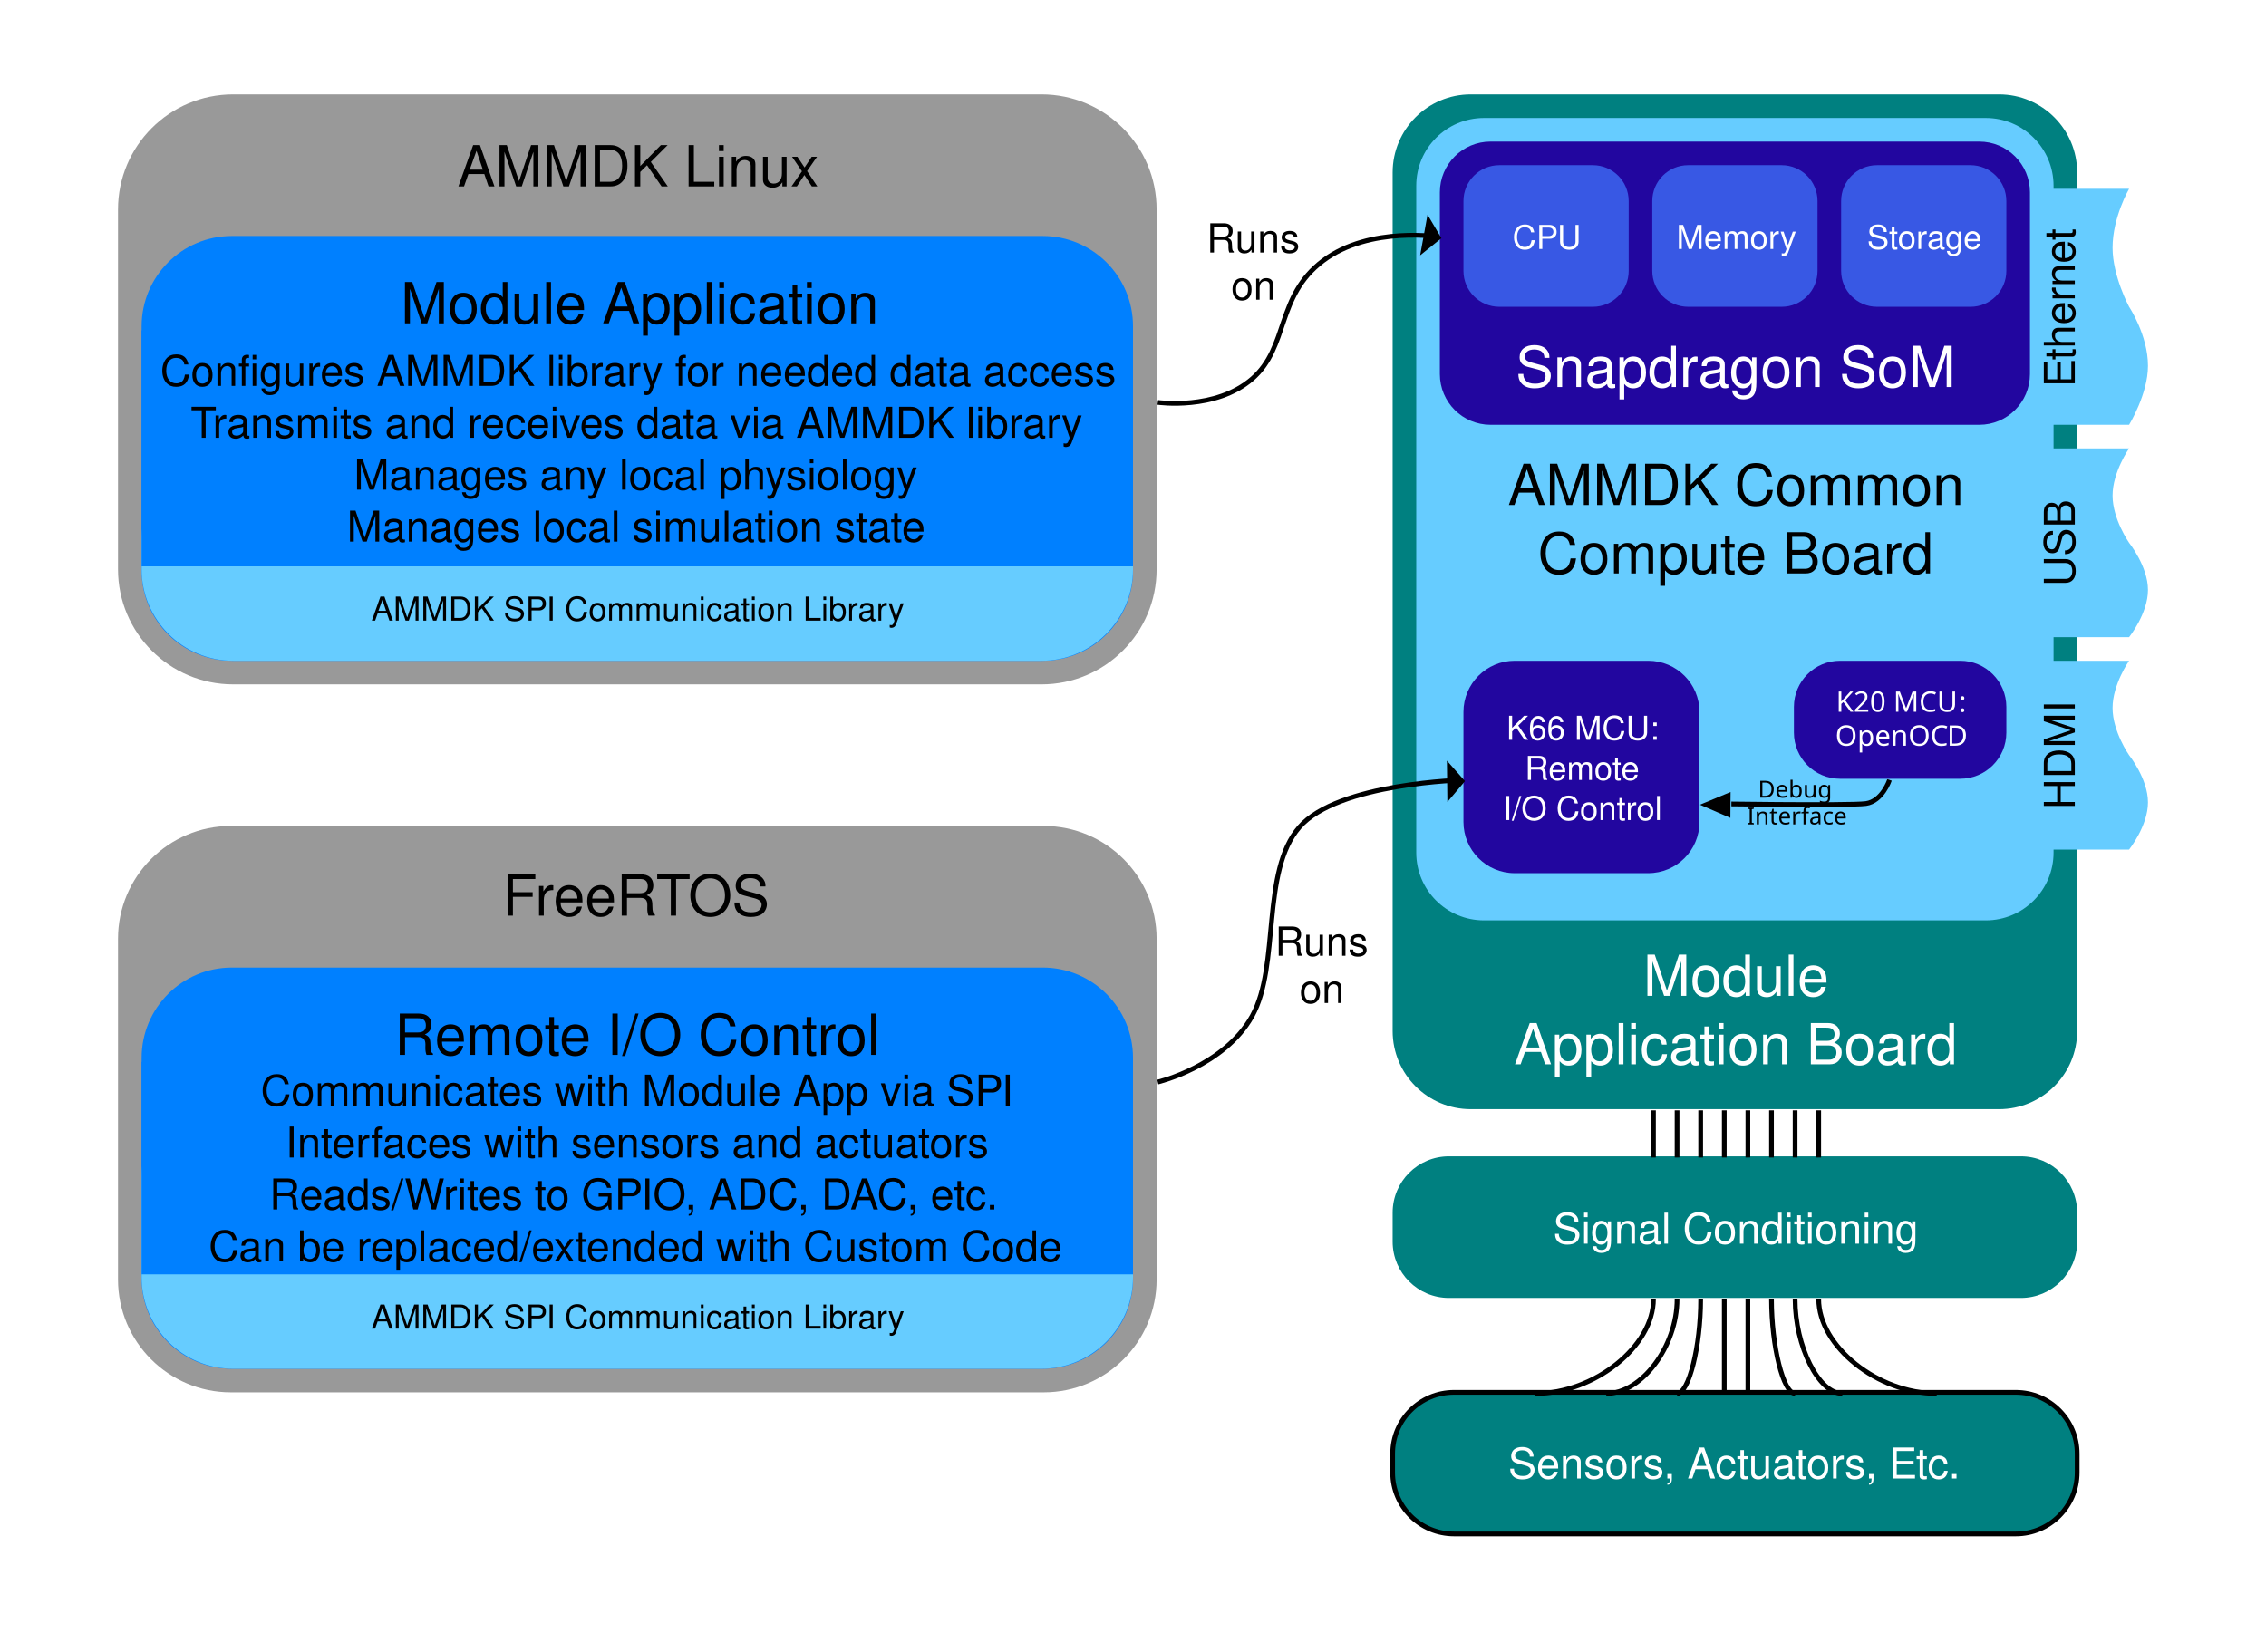
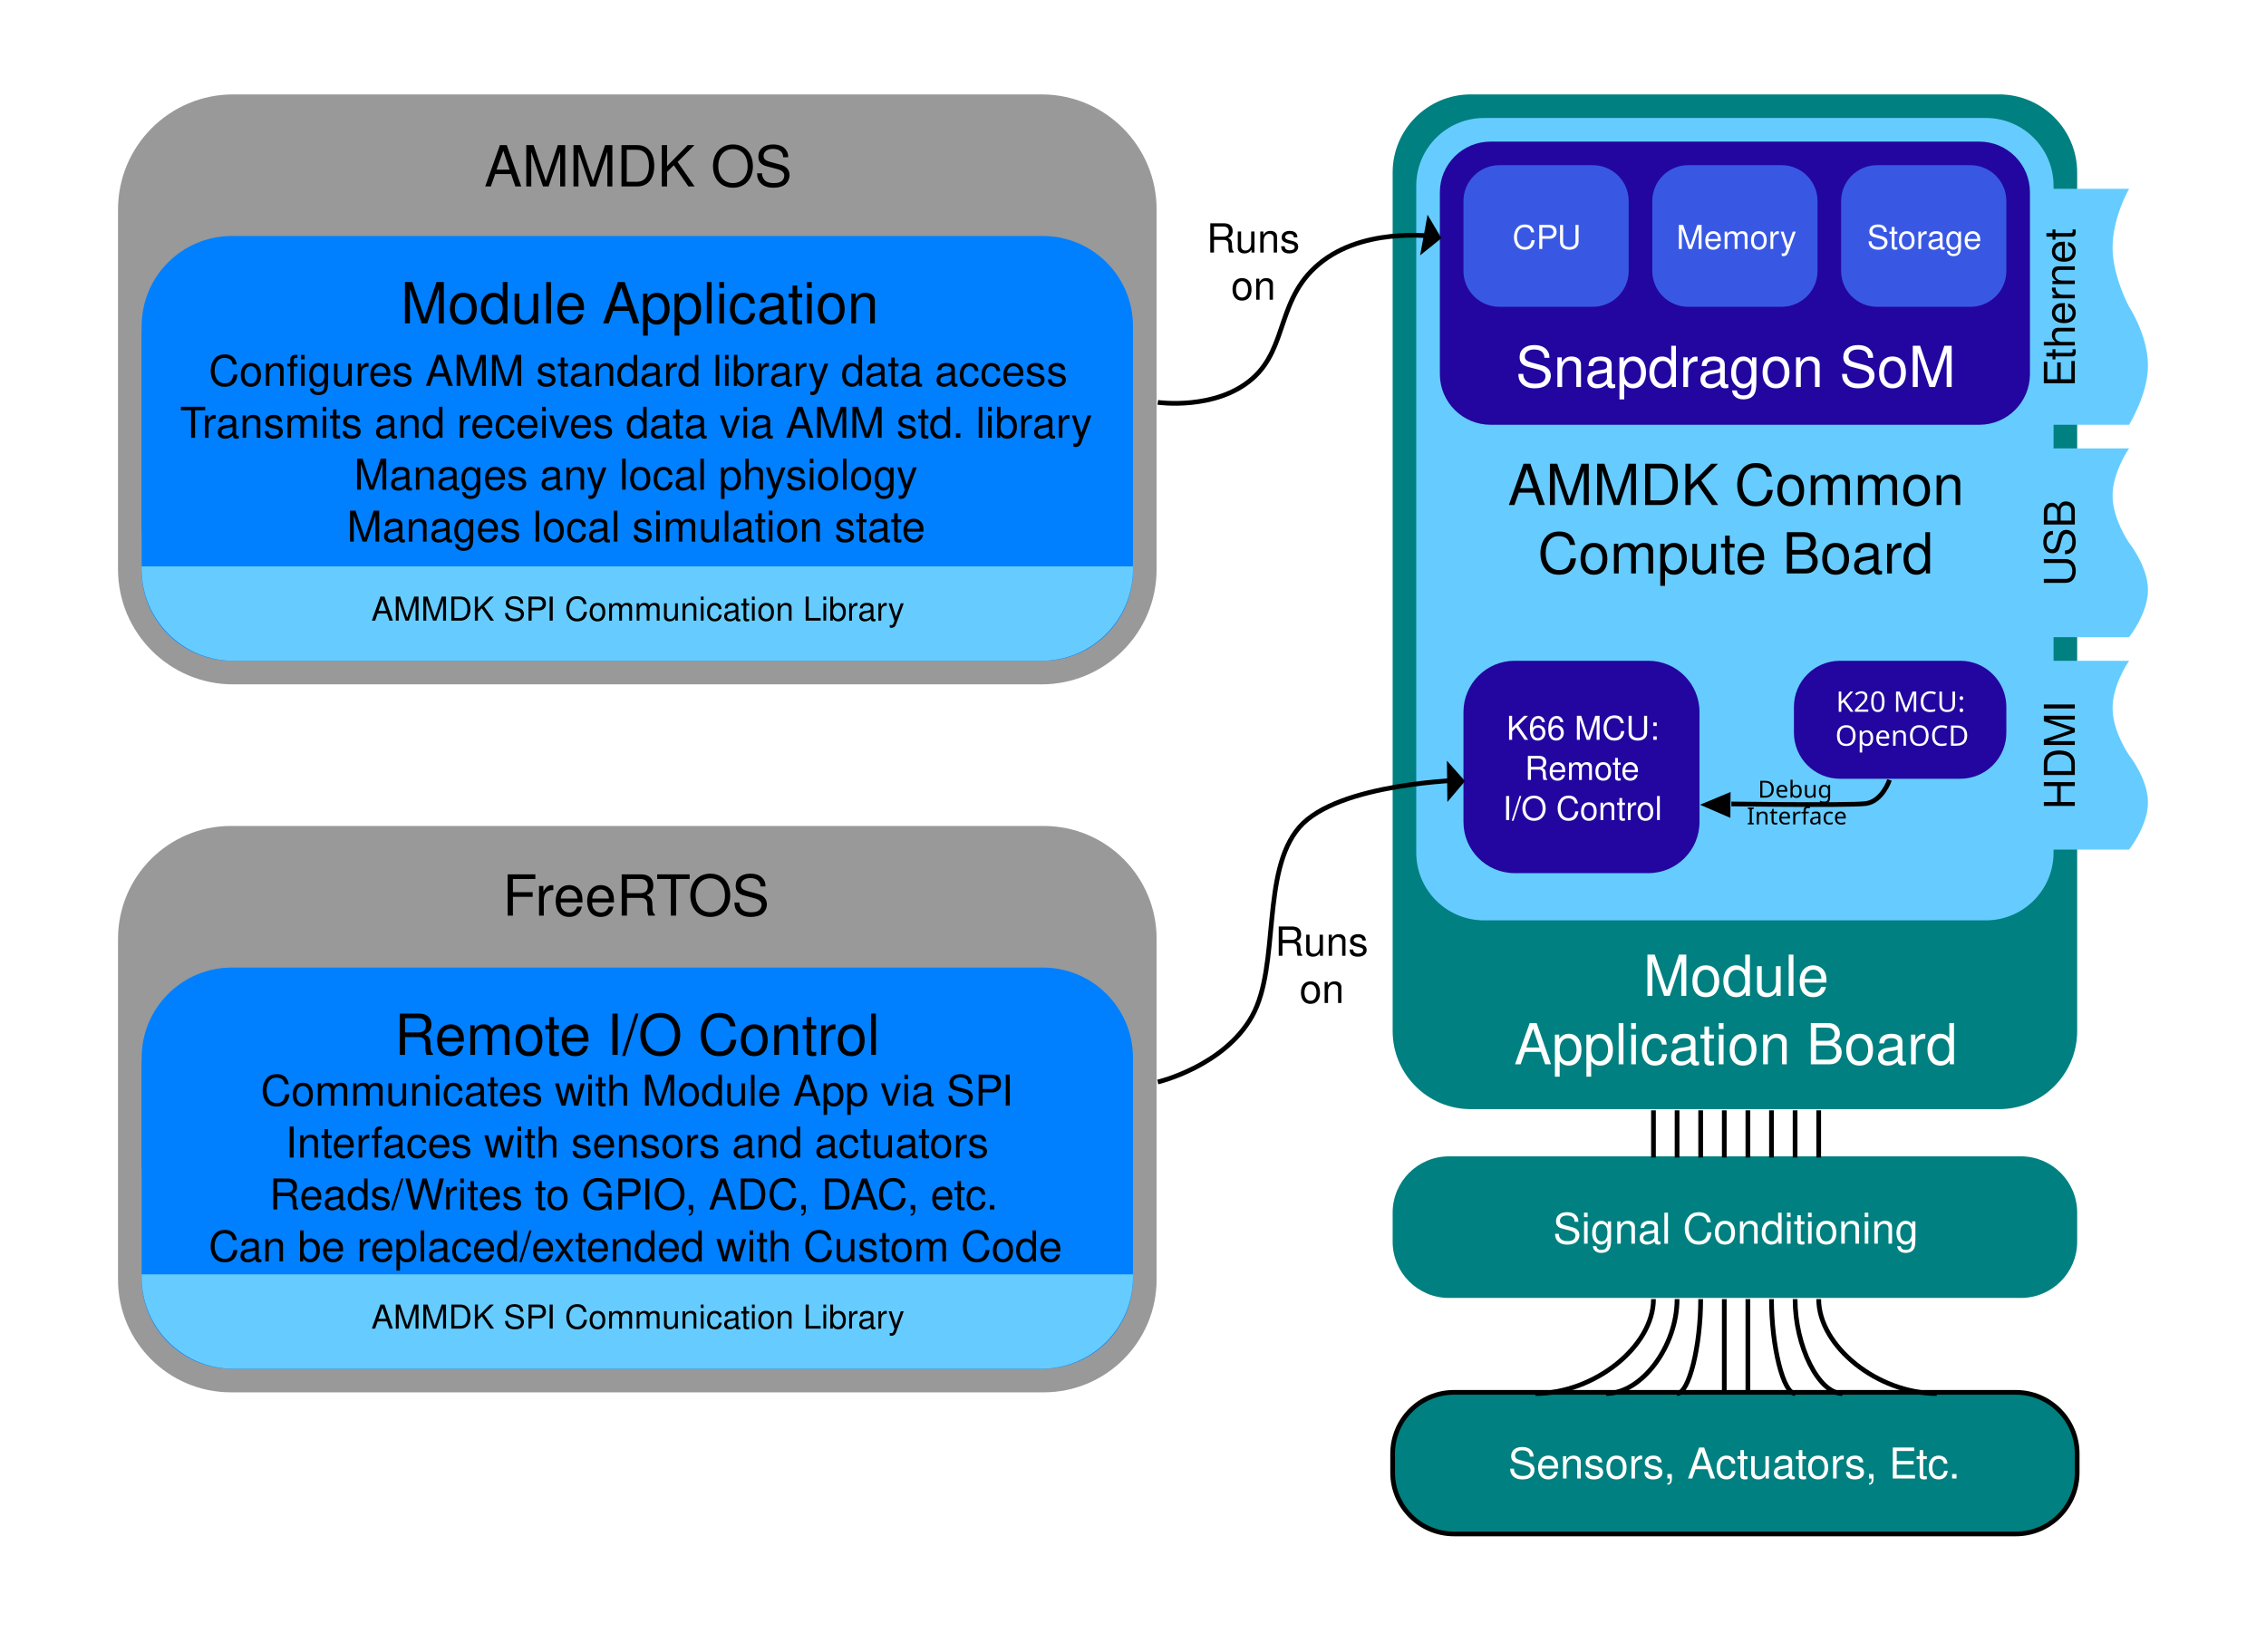
- <svg xmlns="http://www.w3.org/2000/svg" width="100%" height="100%" viewBox="0 0 480 350" version="1.1">
-   <g transform="scale(0.5, 0.5)">
+ <svg xmlns="http://www.w3.org/2000/svg" width="100%" height="100%" viewBox="0 0 960 700" version="1.1">
+   <g transform="scale(1, 1)">
    <g>
      <path d="                     M623.11 470.00                     C604.82 470.00 590.00 455.18 590.00 436.89                     L590.00 73.11                     C590.00 54.82 604.82 40.00 623.11 40.00                     L846.89 40.00                     C865.18 40.00 880.00 54.82 880.00 73.11                     L880.00 436.89                     C880.00 455.18 865.18 470.00 846.89 470.00                     Z                     " fill="rgb(0, 128, 128)" />
      <text x="696.14" y="422.00">
        <tspan style="font-family:Helvetica; font-size:24px; font-style:normal; font-weight:normal;" fill="rgb(255, 255, 255)">Module
                </tspan>
      </text>
      <text x="641.44" y="451.00">
        <tspan style="font-family:Helvetica; font-size:24px; font-style:normal; font-weight:normal;" fill="rgb(255, 255, 255)">Application Board</tspan>
      </text>
    </g>
    <g>
      <path d="                     M628.71 390.00                     C612.85 390.00 600.00 377.15 600.00 361.29                     L600.00 78.71                     C600.00 62.85 612.85 50.00 628.71 50.00                     L841.29 50.00                     C857.15 50.00 870.00 62.85 870.00 78.71                     L870.00 361.29                     C870.00 377.15 857.15 390.00 841.29 390.00                     Z                     " fill="rgb(102, 204, 255)" />
      <text x="638.82" y="214.00">
        <tspan style="font-family:Helvetica; font-size:24px; font-style:normal; font-weight:normal;" fill="rgb(0, 0, 0)">AMMDK Common
                </tspan>
      </text>
      <text x="651.45" y="243.00">
        <tspan style="font-family:Helvetica; font-size:24px; font-style:normal; font-weight:normal;" fill="rgb(0, 0, 0)">Compute Board</tspan>
      </text>
    </g>
    <g>
      <path d="                     M840.00 200.00                     L920.00 200.00                     L920.00 252.00                     C920.00 252.00 910.00 245.00 900.00 245.00                     C890.00 245.00 880.00 252.00 880.00 252.00                     C880.00 252.00 870.00 260.00 860.00 260.00                     C850.00 260.00 840.00 252.00 840.00 252.00                     Z                     " transform="                     rotate(270 880.00 230.00)                     " fill="rgb(102, 204, 255)" />
      <text x="861.49" y="229.00" transform="rotate(270 880.00 230.00)">
        <tspan style="font-family:Helvetica; font-size:18px; font-style:normal; font-weight:normal;" fill="rgb(0, 0, 0)">USB</tspan>
      </text>
    </g>
    <g>
      <path d="                     M830.00 100.00                     L930.00 100.00                     L930.00 152.00                     C930.00 152.00 918.00 145.00 905.00 145.00                     C893.00 145.00 880.00 152.00 880.00 152.00                     C880.00 152.00 868.00 160.00 855.00 160.00                     C843.00 160.00 830.00 152.00 830.00 152.00                     Z                     " transform="                     rotate(270 880.00 130.00)                     " fill="rgb(102, 204, 255)" />
      <text x="845.98" y="129.00" transform="rotate(270 880.00 130.00)">
        <tspan style="font-family:Helvetica; font-size:18px; font-style:normal; font-weight:normal;" fill="rgb(0, 0, 0)">Ethernet</tspan>
      </text>
    </g>
    <g>
      <path d="                     M840.00 290.00                     L920.00 290.00                     L920.00 342.00                     C920.00 342.00 910.00 335.00 900.00 335.00                     C890.00 335.00 880.00 342.00 880.00 342.00                     C880.00 342.00 870.00 350.00 860.00 350.00                     C850.00 350.00 840.00 342.00 840.00 342.00                     Z                     " transform="                     rotate(270 880.00 320.00)                     " fill="rgb(102, 204, 255)" />
      <text x="857.00" y="319.00" transform="rotate(270 880.00 320.00)">
        <tspan style="font-family:Helvetica; font-size:18px; font-style:normal; font-weight:normal;" fill="rgb(0, 0, 0)">HDMI</tspan>
      </text>
    </g>
    <g>
      <path d="                     M631.49 180.00                     C619.62 180.00 610.00 170.38 610.00 158.51                     L610.00 81.49                     C610.00 69.62 619.62 60.00 631.49 60.00                     L838.51 60.00                     C850.38 60.00 860.00 69.62 860.00 81.49                     L860.00 158.51                     C860.00 170.38 850.38 180.00 838.51 180.00                     Z                     " fill="rgb(34, 6, 159)" />
      <text x="642.10" y="164.00">
        <tspan style="font-family:Helvetica; font-size:24px; font-style:normal; font-weight:normal;" fill="rgb(255, 255, 255)">Snapdragon SoM</tspan>
      </text>
    </g>
    <g>
      <path d="                     M635.20 130.00                     C626.80 130.00 620.00 123.20 620.00 114.80                     L620.00 85.20                     C620.00 76.80 626.80 70.00 635.20 70.00                     L674.80 70.00                     C683.20 70.00 690.00 76.80 690.00 85.20                     L690.00 114.80                     C690.00 123.20 683.20 130.00 674.80 130.00                     Z                     " fill="rgb(56, 88, 228)" />
      <text x="640.72" y="105.50">
        <tspan style="font-family:Helvetica; font-size:14px; font-style:normal; font-weight:normal;" fill="rgb(255, 255, 255)">CPU</tspan>
      </text>
    </g>
    <g>
      <path d="                     M715.20 130.00                     C706.80 130.00 700.00 123.20 700.00 114.80                     L700.00 85.20                     C700.00 76.80 706.80 70.00 715.20 70.00                     L754.80 70.00                     C763.20 70.00 770.00 76.80 770.00 85.20                     L770.00 114.80                     C770.00 123.20 763.20 130.00 754.80 130.00                     Z                     " fill="rgb(56, 88, 228)" />
      <text x="710.22" y="105.50">
        <tspan style="font-family:Helvetica; font-size:14px; font-style:normal; font-weight:normal;" fill="rgb(255, 255, 255)">Memory</tspan>
      </text>
    </g>
    <g>
      <path d="                     M795.20 130.00                     C786.80 130.00 780.00 123.20 780.00 114.80                     L780.00 85.20                     C780.00 76.80 786.80 70.00 795.20 70.00                     L834.80 70.00                     C843.20 70.00 850.00 76.80 850.00 85.20                     L850.00 114.80                     C850.00 123.20 843.20 130.00 834.80 130.00                     Z                     " fill="rgb(56, 88, 228)" />
      <text x="790.98" y="105.50">
        <tspan style="font-family:Helvetica; font-size:14px; font-style:normal; font-weight:normal;" fill="rgb(255, 255, 255)">Storage</tspan>
      </text>
    </g>
    <g>
      <path d="                     M641.71 370.00                     C629.72 370.00 620.00 360.28 620.00 348.29                     L620.00 301.71                     C620.00 289.72 629.72 280.00 641.71 280.00                     L698.29 280.00                     C710.28 280.00 720.00 289.72 720.00 301.71                     L720.00 348.29                     C720.00 360.28 710.28 370.00 698.29 370.00                     Z                     " fill="rgb(34, 6, 159)" />
      <text x="638.21" y="313.50">
        <tspan style="font-family:Helvetica; font-size:14px; font-style:normal; font-weight:normal;" fill="rgb(255, 255, 255)">K66 MCU:
                </tspan>
      </text>
      <text x="645.99" y="330.50">
        <tspan style="font-family:Helvetica; font-size:14px; font-style:normal; font-weight:normal;" fill="rgb(255, 255, 255)">Remote
                </tspan>
      </text>
      <text x="636.66" y="347.50">
        <tspan style="font-family:Helvetica; font-size:14px; font-style:normal; font-weight:normal;" fill="rgb(255, 255, 255)">I/O Control</tspan>
      </text>
    </g>
    <g>
      <path d="                     M779.54 330.00                     C768.75 330.00 760.00 321.25 760.00 310.46                     L760.00 299.54                     C760.00 288.75 768.75 280.00 779.54 280.00                     L830.46 280.00                     C841.25 280.00 850.00 288.75 850.00 299.54                     L850.00 310.46                     C850.00 321.25 841.25 330.00 830.46 330.00                     Z                     " fill="rgb(34, 6, 159)" />
-       <text x="833.17" y="301.61">
-         <tspan style="font-family:ArialMT; font-size:12px; font-style:normal; font-weight:normal;" fill="rgb(255, 255, 255)">
-                 </tspan>
-       </text>
-       <text x="829.84" y="301.61">
-         <tspan style="font-family:ArialMT; font-size:12px; font-style:normal; font-weight:normal;" fill="rgb(255, 255, 255)">:</tspan>
-       </text>
      <text x="777.83" y="301.61">
-         <tspan style="font-family:ArialMT; font-size:12px; font-style:normal; font-weight:normal;" fill="rgb(255, 255, 255)">K20 MCU</tspan>
-       </text>
-       <text x="824.84" y="316.00">
-         <tspan style="font-family:ArialMT; font-size:12px; font-style:normal; font-weight:normal;" fill="rgb(255, 255, 255)">D</tspan>
+         <tspan style="font-family:ArialMT; font-size:12px; font-style:normal; font-weight:normal;" fill="rgb(255, 255, 255)">K20 MCU:
+                 </tspan>
      </text>
      <text x="777.49" y="316.00">
-         <tspan style="font-family:ArialMT; font-size:12px; font-style:normal; font-weight:normal;" fill="rgb(255, 255, 255)">OpenOC</tspan>
+         <tspan style="font-family:ArialMT; font-size:12px; font-style:normal; font-weight:normal;" fill="rgb(255, 255, 255)">OpenOCD</tspan>
      </text>
    </g>
    <g>
      <path d="                     M616.00 650.00                     C601.64 650.00 590.00 638.36 590.00 624.00                     L590.00 616.00                     C590.00 601.64 601.64 590.00 616.00 590.00                     L854.00 590.00                     C868.36 590.00 880.00 601.64 880.00 616.00                     L880.00 624.00                     C880.00 638.36 868.36 650.00 854.00 650.00                     Z                     " fill="rgb(0, 128, 128)" stroke-width="2.00" stroke-linecap="butt" stroke-linejoin="round" stroke="rgb(0, 0, 0)" />
      <text x="638.95" y="626.50">
        <tspan style="font-family:Helvetica; font-size:18px; font-style:normal; font-weight:normal;" fill="rgb(255, 255, 255)">Sensors, Actuators, Etc.</tspan>
      </text>
    </g>
    <g>
      <path d="                     M613.85 550.00                     C600.68 550.00 590.00 539.32 590.00 526.15                     L590.00 513.85                     C590.00 500.68 600.68 490.00 613.85 490.00                     L856.15 490.00                     C869.32 490.00 880.00 500.68 880.00 513.85                     L880.00 526.15                     C880.00 539.32 869.32 550.00 856.15 550.00                     Z                     " fill="rgb(0, 128, 128)" />
      <text x="657.95" y="527.00">
        <tspan style="font-family:Helvetica; font-size:18px; font-style:normal; font-weight:normal;" fill="rgb(255, 255, 255)">Signal Conditioning</tspan>
      </text>
    </g>
    <g>
      <path d="                     M650.00 590.00                     C675.00 590.00 700.00 570.00 700.00 550.00                     " transform="                     translate(0.5 0.5)                     " fill="none" stroke-width="2.00" stroke-linecap="butt" stroke-linejoin="round" stroke="rgb(0, 0, 0)" />
    </g>
    <g>
      <path d="                     M680.00 590.00                     C695.00 590.00 710.00 570.00 710.00 550.00                     " transform="                     translate(0.5 0.5)                     " fill="none" stroke-width="2.00" stroke-linecap="butt" stroke-linejoin="round" stroke="rgb(0, 0, 0)" />
    </g>
    <g>
      <path d="                     M710.00 590.00                     C715.00 590.00 720.00 570.00 720.00 550.00                     " transform="                     translate(0.5 0.5)                     " fill="none" stroke-width="2.00" stroke-linecap="butt" stroke-linejoin="round" stroke="rgb(0, 0, 0)" />
    </g>
    <g>
      <path d="                     M760.00 590.00                     C755.00 590.00 750.00 570.00 750.00 550.00                     " transform="                     translate(0.5 0.5)                     " fill="none" stroke-width="2.00" stroke-linecap="butt" stroke-linejoin="round" stroke="rgb(0, 0, 0)" />
    </g>
    <g>
      <path d="                     M780.00 590.00                     C770.00 590.00 760.00 570.00 760.00 550.00                     " transform="                     translate(0.5 0.5)                     " fill="none" stroke-width="2.00" stroke-linecap="butt" stroke-linejoin="round" stroke="rgb(0, 0, 0)" />
    </g>
    <g>
      <path d="                     M820.00 590.00                     C795.00 590.00 770.00 570.00 770.00 550.00                     " transform="                     translate(0.5 0.5)                     " fill="none" stroke-width="2.00" stroke-linecap="butt" stroke-linejoin="round" stroke="rgb(0, 0, 0)" />
    </g>
    <g>
      <path d="                     M740.00 550.00                     C740.00 550.00 740.00 570.00 740.00 590.00                     " transform="                     translate(0.5 0.5)                     " fill="none" stroke-width="2.00" stroke-linecap="butt" stroke-linejoin="round" stroke="rgb(0, 0, 0)" />
    </g>
    <g>
      <path d="                     M730.00 470.00                     L730.00 490.00                     " transform="                     translate(0.5 0.5)                     " fill="none" stroke-width="2.00" stroke-linecap="butt" stroke-linejoin="round" stroke="rgb(0, 0, 0)" />
    </g>
    <g>
      <path d="                     M740.00 470.00                     L740.00 490.00                     " transform="                     translate(0.5 0.5)                     " fill="none" stroke-width="2.00" stroke-linecap="butt" stroke-linejoin="round" stroke="rgb(0, 0, 0)" />
    </g>
    <g>
      <path d="                     M750.00 470.00                     L750.00 490.00                     " transform="                     translate(0.5 0.5)                     " fill="none" stroke-width="2.00" stroke-linecap="butt" stroke-linejoin="round" stroke="rgb(0, 0, 0)" />
    </g>
    <g>
      <path d="                     M760.00 470.00                     L760.00 490.00                     " transform="                     translate(0.5 0.5)                     " fill="none" stroke-width="2.00" stroke-linecap="butt" stroke-linejoin="round" stroke="rgb(0, 0, 0)" />
    </g>
    <g>
      <path d="                     M720.00 470.00                     L720.00 490.00                     " transform="                     translate(0.5 0.5)                     " fill="none" stroke-width="2.00" stroke-linecap="butt" stroke-linejoin="round" stroke="rgb(0, 0, 0)" />
    </g>
    <g>
      <path d="                     M710.00 470.00                     L710.00 490.00                     " transform="                     translate(0.5 0.5)                     " fill="none" stroke-width="2.00" stroke-linecap="butt" stroke-linejoin="round" stroke="rgb(0, 0, 0)" />
    </g>
    <g>
      <path d="                     M700.00 470.00                     L700.00 490.00                     " transform="                     translate(0.5 0.5)                     " fill="none" stroke-width="2.00" stroke-linecap="butt" stroke-linejoin="round" stroke="rgb(0, 0, 0)" />
    </g>
    <g>
      <path d="                     M770.00 470.00                     L770.00 490.00                     " transform="                     translate(0.5 0.5)                     " fill="none" stroke-width="2.00" stroke-linecap="butt" stroke-linejoin="round" stroke="rgb(0, 0, 0)" />
    </g>
    <g>
      <path d="                     M730.00 550.00                     C730.00 550.00 730.00 570.00 730.00 590.00                     " transform="                     translate(0.5 0.5)                     " fill="none" stroke-width="2.00" stroke-linecap="butt" stroke-linejoin="round" stroke="rgb(0, 0, 0)" />
    </g>
    <g>
      <path d="                     M98.78 290.00                     C71.84 290.00 50.00 268.16 50.00 241.22                     L50.00 88.78                     C50.00 61.84 71.84 40.00 98.78 40.00                     L441.22 40.00                     C468.16 40.00 490.00 61.84 490.00 88.78                     L490.00 241.22                     C490.00 268.16 468.16 290.00 441.22 290.00                     Z                     " fill="rgb(153, 153, 153)" />
-       <text x="193.81" y="79.00">
-         <tspan style="font-family:Helvetica; font-size:24px; font-style:normal; font-weight:normal;" fill="rgb(0, 0, 0)">AMMDK Linux</tspan>
+       <text x="205.16" y="79.00">
+         <tspan style="font-family:Helvetica; font-size:24px; font-style:normal; font-weight:normal;" fill="rgb(0, 0, 0)">AMMDK OS</tspan>
      </text>
    </g>
    <g>
      <path d="                     M98.24 280.00                     C77.12 280.00 60.00 262.88 60.00 241.76                     L60.00 138.24                     C60.00 117.12 77.12 100.00 98.24 100.00                     L441.76 100.00                     C462.88 100.00 480.00 117.12 480.00 138.24                     L480.00 241.76                     C480.00 262.88 462.88 280.00 441.76 280.00                     Z                     " fill="rgb(0, 128, 255)" />
    </g>
    <g>
      <path d="                     M98.84 280.00                     C77.39 280.00 60.00 262.61 60.00 241.16                     L60.00 228.84                     C60.00 207.39 77.39 190.00 98.84 190.00                     L441.16 190.00                     C462.61 190.00 480.00 207.39 480.00 228.84                     L480.00 241.16                     C480.00 262.61 462.61 280.00 441.16 280.00                     Z                     " fill="rgb(102, 204, 255)" />
      <text x="157.30" y="263.00">
        <tspan style="font-family:Helvetica; font-size:14px; font-style:normal; font-weight:normal;" fill="rgb(0, 0, 0)">AMMDK SPI Communication Library</tspan>
      </text>
    </g>
    <g>
      <rect x="60.00" y="140.00" width="420.00" height="100.00" fill="rgb(0, 128, 255)" />
-       <text x="67.90" y="163.50">
-         <tspan style="font-family:Helvetica; font-size:18px; font-style:normal; font-weight:normal;" fill="rgb(0, 0, 0)">Configures AMMDK library for needed data access
-                 </tspan>
-       </text>
-       <text x="80.76" y="185.50">
-         <tspan style="font-family:Helvetica; font-size:18px; font-style:normal; font-weight:normal;" fill="rgb(0, 0, 0)">Transmits and receives data via AMMDK library
+       <text x="88.41" y="163.50">
+         <tspan style="font-family:Helvetica; font-size:18px; font-style:normal; font-weight:normal;" fill="rgb(0, 0, 0)">Configures AMM standard library data access
+                 </tspan>
+       </text>
+       <text x="76.26" y="185.50">
+         <tspan style="font-family:Helvetica; font-size:18px; font-style:normal; font-weight:normal;" fill="rgb(0, 0, 0)">Transmits and receives data via AMM std. library
                </tspan>
      </text>
      <text x="149.93" y="207.50">
        <tspan style="font-family:Helvetica; font-size:18px; font-style:normal; font-weight:normal;" fill="rgb(0, 0, 0)">Manages any local physiology
                </tspan>
      </text>
      <text x="146.94" y="229.50">
        <tspan style="font-family:Helvetica; font-size:18px; font-style:normal; font-weight:normal;" fill="rgb(0, 0, 0)">Manages local simulation state</tspan>
      </text>
    </g>
    <g>
      <path d="                     M100.14 150.00                     C77.97 150.00 60.00 138.81 60.00 125.00                     L60.00 125.00                     C60.00 111.19 77.97 100.00 100.14 100.00                     L439.86 100.00                     C462.03 100.00 480.00 111.19 480.00 125.00                     L480.00 125.00                     C480.00 138.81 462.03 150.00 439.86 150.00                     Z                     " fill="none" />
      <text x="169.76" y="137.00">
        <tspan style="font-family:Helvetica; font-size:24px; font-style:normal; font-weight:normal;" fill="rgb(0, 0, 0)">Module Application</tspan>
      </text>
    </g>
    <g>
      <path d="                     M97.82 590.00                     C71.41 590.00 50.00 568.59 50.00 542.18                     L50.00 397.82                     C50.00 371.41 71.41 350.00 97.82 350.00                     L442.18 350.00                     C468.59 350.00 490.00 371.41 490.00 397.82                     L490.00 542.18                     C490.00 568.59 468.59 590.00 442.18 590.00                     Z                     " fill="rgb(153, 153, 153)" />
      <text x="212.91" y="388.00">
        <tspan style="font-family:Helvetica; font-size:24px; font-style:normal; font-weight:normal;" fill="rgb(0, 0, 0)">FreeRTOS</tspan>
      </text>
    </g>
    <g>
      <path d="                     M98.24 580.00                     C77.12 580.00 60.00 562.88 60.00 541.76                     L60.00 448.24                     C60.00 427.12 77.12 410.00 98.24 410.00                     L441.76 410.00                     C462.88 410.00 480.00 427.12 480.00 448.24                     L480.00 541.76                     C480.00 562.88 462.88 580.00 441.76 580.00                     Z                     " fill="rgb(0, 128, 255)" />
    </g>
    <g>
      <path d="                     M98.84 580.00                     C77.39 580.00 60.00 562.61 60.00 541.16                     L60.00 498.84                     C60.00 477.39 77.39 460.00 98.84 460.00                     L441.16 460.00                     C462.61 460.00 480.00 477.39 480.00 498.84                     L480.00 541.16                     C480.00 562.61 462.61 580.00 441.16 580.00                     Z                     " fill="rgb(102, 204, 255)" />
      <text x="157.30" y="563.00">
        <tspan style="font-family:Helvetica; font-size:14px; font-style:normal; font-weight:normal;" fill="rgb(0, 0, 0)">AMMDK SPI Communication Library</tspan>
      </text>
    </g>
    <g>
      <rect x="60.00" y="450.00" width="420.00" height="90.00" fill="rgb(0, 128, 255)" />
      <text x="110.42" y="468.50">
        <tspan style="font-family:Helvetica; font-size:18px; font-style:normal; font-weight:normal;" fill="rgb(0, 0, 0)">Communicates with Module App via SPI
                </tspan>
      </text>
      <text x="120.92" y="490.50">
        <tspan style="font-family:Helvetica; font-size:18px; font-style:normal; font-weight:normal;" fill="rgb(0, 0, 0)">Interfaces with sensors and actuators
                </tspan>
      </text>
      <text x="114.11" y="512.50">
        <tspan style="font-family:Helvetica; font-size:18px; font-style:normal; font-weight:normal;" fill="rgb(0, 0, 0)">Reads/Writes to GPIO, ADC, DAC, etc.
                </tspan>
      </text>
      <text x="88.39" y="534.50">
        <tspan style="font-family:Helvetica; font-size:18px; font-style:normal; font-weight:normal;" fill="rgb(0, 0, 0)">Can be replaced/extended with Custom Code</tspan>
      </text>
    </g>
    <g>
      <path d="                     M100.14 460.00                     C77.97 460.00 60.00 448.81 60.00 435.00                     L60.00 435.00                     C60.00 421.19 77.97 410.00 100.14 410.00                     L439.86 410.00                     C462.03 410.00 480.00 421.19 480.00 435.00                     L480.00 435.00                     C480.00 448.81 462.03 460.00 439.86 460.00                     Z                     " fill="none" />
      <text x="167.13" y="447.00">
        <tspan style="font-family:Helvetica; font-size:24px; font-style:normal; font-weight:normal;" fill="rgb(0, 0, 0)">Remote I/O Control</tspan>
      </text>
    </g>
    <g>
      <defs>
        <clipPath id="clipPath-827A35AC-4EA6-4858-B585-308D8056DD81">
          <path d="                         M-10000,-10000 h100000 v100000 h-100000 v-100000                         M603.13 99.57                         L604.56 91.70                         L618.33 94.20                         L615.47 109.94                         L601.70 107.44                         Z                         " clip-rule="evenodd" />
        </clipPath>
      </defs>
      <path d="                     M490.00 170.00                     C490.00 170.00 514.44 173.53 530.00 160.00                     C545.56 146.47 540.03 125.05 560.00 110.00                     C579.97 94.95 610.00 100.00 610.00 100.00                     " clip-path="url(#clipPath-827A35AC-4EA6-4858-B585-308D8056DD81)" transform="                     translate(0.5 0.5)                     " fill="none" stroke-width="2.00" stroke-linecap="butt" stroke-linejoin="round" stroke="rgb(0, 0, 0)" />
      <path d="                     M603.71 99.68                     L605.03 92.38                     L610.02 100.82                     L602.38 106.97                     Z                     " fill="rgb(0, 0, 0)" stroke-width="1.00" stroke-linecap="butt" stroke-linejoin="miter" stroke="rgb(0, 0, 0)" />
    </g>
    <g>
      <path d="                     M510.00 90.00                     L552.00 90.00                     L552.00 134.00                     L510.00 134.00                     Z                     " fill="none" />
      <text x="511.16" y="107.00">
        <tspan style="font-family:Helvetica; font-size:17px; font-style:normal; font-weight:normal;" fill="rgb(0, 0, 0)">Runs
                </tspan>
      </text>
      <text x="521.55" y="127.00">
        <tspan style="font-family:Helvetica; font-size:17px; font-style:normal; font-weight:normal;" fill="rgb(0, 0, 0)">on</tspan>
      </text>
    </g>
    <g>
      <defs>
        <clipPath id="clipPath-8959C801-A68D-4062-B1EA-1CF20B42EBDF">
          <path d="                         M-10000,-10000 h100000 v100000 h-100000 v-100000                         M613.00 331.09                         L612.91 323.09                         L626.91 322.93                         L627.09 338.93                         L613.09 339.09                         Z                         " clip-rule="evenodd" />
        </clipPath>
      </defs>
      <path d="                     M490.00 458.00                     C490.00 458.00 518.16 451.35 530.00 430.00                     C541.84 408.65 533.60 368.87 550.00 350.00                     C566.40 331.13 620.00 330.00 620.00 330.00                     " clip-path="url(#clipPath-8959C801-A68D-4062-B1EA-1CF20B42EBDF)" transform="                     translate(0.5 0.5)                     " fill="none" stroke-width="2.00" stroke-linecap="butt" stroke-linejoin="round" stroke="rgb(0, 0, 0)" />
      <path d="                     M613.59 331.09                     L613.50 323.67                     L620.00 331.01                     L613.67 338.50                     Z                     " fill="rgb(0, 0, 0)" stroke-width="1.00" stroke-linecap="butt" stroke-linejoin="miter" stroke="rgb(0, 0, 0)" />
    </g>
    <g>
      <path d="                     M540.00 390.00                     L580.00 390.00                     L580.00 430.00                     L540.00 430.00                     Z                     " fill="none" />
      <text x="540.16" y="405.00">
        <tspan style="font-family:Helvetica; font-size:17px; font-style:normal; font-weight:normal;" fill="rgb(0, 0, 0)">Runs
                </tspan>
      </text>
      <text x="550.55" y="425.00">
        <tspan style="font-family:Helvetica; font-size:17px; font-style:normal; font-weight:normal;" fill="rgb(0, 0, 0)">on</tspan>
      </text>
    </g>
    <g>
      <defs>
        <clipPath id="clipPath-31567761-B386-4D74-A10C-0A6CBADB1314">
          <path d="                         M-10000,-10000 h100000 v100000 h-100000 v-100000                         M733.00 341.09                         L732.96 346.09                         L710.96 345.92                         L711.04 335.92                         L733.04 336.09                         Z                         " clip-rule="evenodd" />
        </clipPath>
      </defs>
      <path d="                     M800.00 330.00                     C800.00 330.00 797.00 339.02 790.00 340.00                     C783.00 340.98 720.00 340.00 720.00 340.00                     " clip-path="url(#clipPath-31567761-B386-4D74-A10C-0A6CBADB1314)" transform="                     translate(0.5 0.5)                     " fill="none" stroke-width="2.00" stroke-linecap="butt" stroke-linejoin="round" stroke="rgb(0, 0, 0)" />
      <path d="                     M732.41 341.09                     L732.38 345.50                     L722.00 341.01                     L732.45 336.67                     Z                     " fill="rgb(0, 0, 0)" stroke-width="1.41" stroke-linecap="butt" stroke-linejoin="miter" stroke="rgb(0, 0, 0)" />
    </g>
    <g>
      <path d="                     M740.00 330.00                     L779.00 330.00                     L779.00 353.00                     L740.00 353.00                     Z                     " fill="none" />
      <text x="744.77" y="338.00">
        <tspan style="font-family:ArialMT; font-size:10px; font-style:normal; font-weight:normal;" fill="rgb(0, 0, 0)">Debug
                </tspan>
      </text>
      <text x="740.04" y="349.33">
        <tspan style="font-family:ArialMT; font-size:10px; font-style:normal; font-weight:normal;" fill="rgb(0, 0, 0)">Interface</tspan>
      </text>
    </g>
  </g>
</svg>
